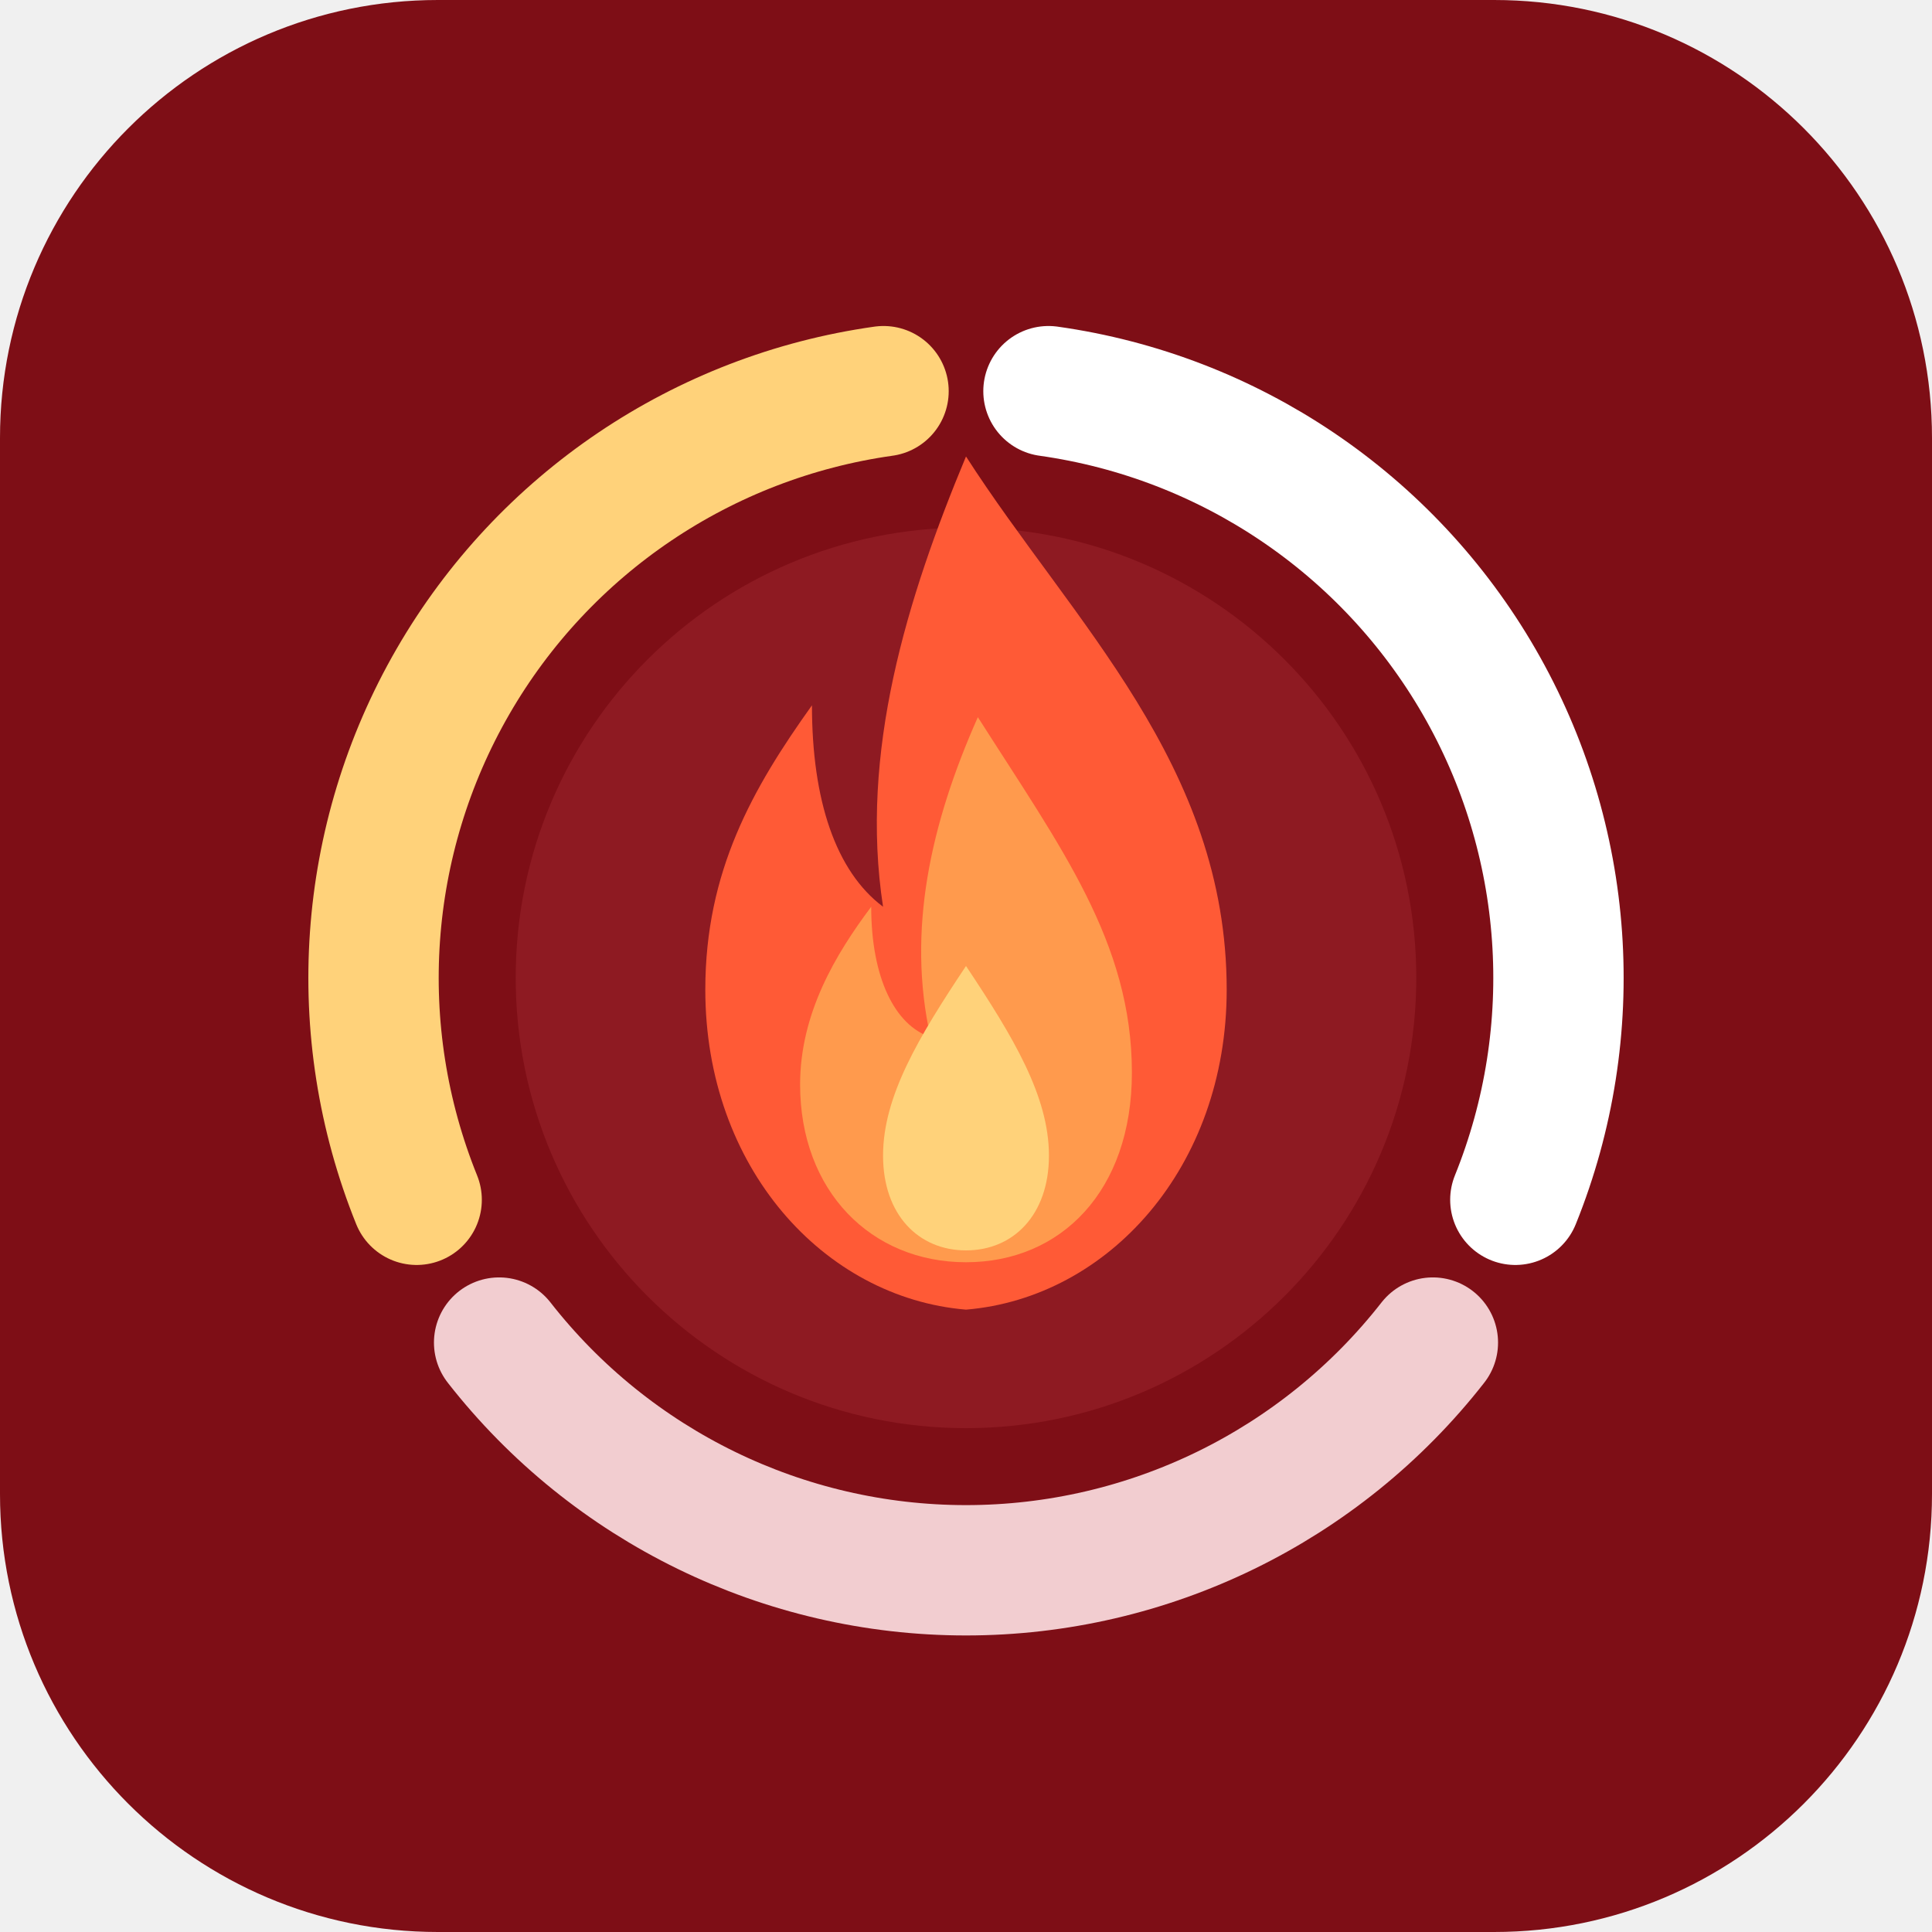
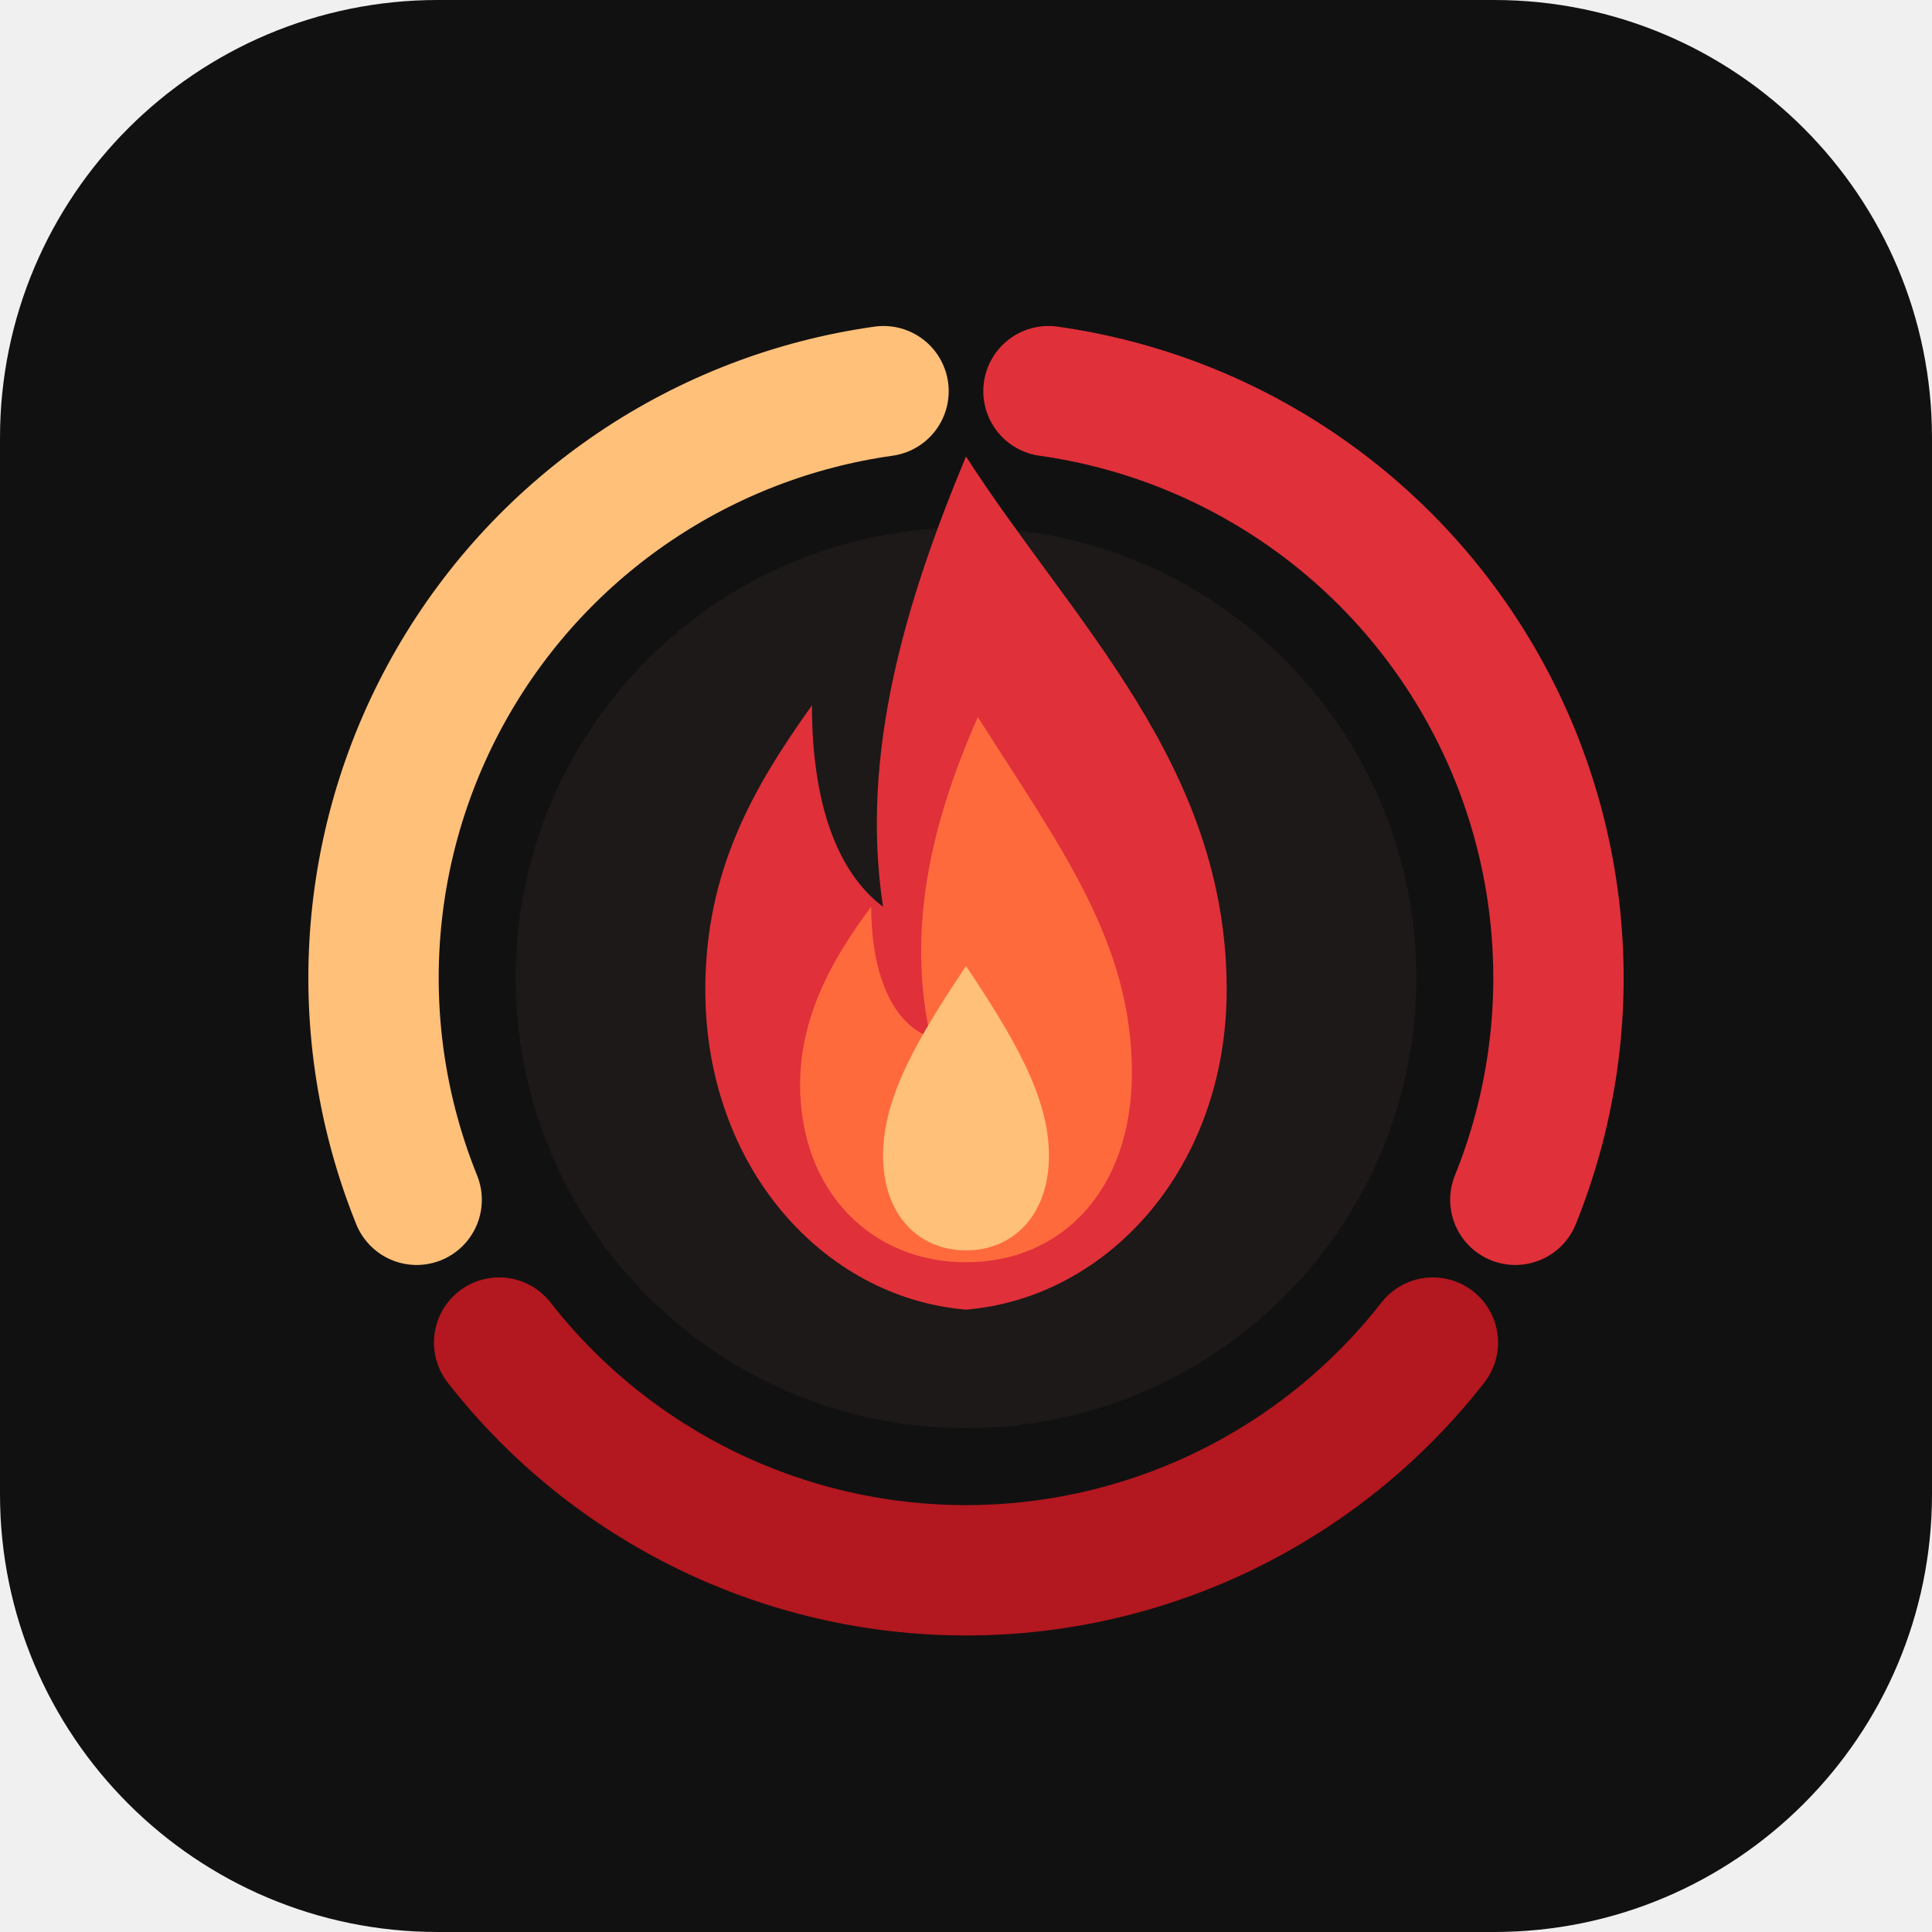
<svg xmlns="http://www.w3.org/2000/svg" viewBox="0 0 150 150">
-   <rect width="150" height="150" rx="34" fill="#7E0E16" />
+   <rect width="150" height="150" rx="34" fill="#121111" />
  <g transform="translate(6,6) scale(0.92)">
-     <circle cx="75" cy="76" r="38" fill="#8E1A22" />
-     <path d="M81.96,26.49 A50,50 0 0 1 121.36,94.73" stroke="#FFFFFF" stroke-width="11" stroke-linecap="round" fill="none" />
-     <path d="M114.40,106.78 A50,50 0 0 1 35.60,106.78" stroke="#F2CDD0" stroke-width="11" stroke-linecap="round" fill="none" />
-     <path d="M28.64,94.73 A50,50 0 0 1 68.04,26.49" stroke="#FFD27A" stroke-width="11" stroke-linecap="round" fill="none" />
+     <circle cx="75" cy="76" r="38" fill="#1C1918" />
+     <path d="M81.96,26.49 A50,50 0 0 1 121.36,94.73" stroke="#E0303A" stroke-width="11" stroke-linecap="round" fill="none" />
+     <path d="M114.40,106.78 A50,50 0 0 1 35.60,106.78" stroke="#B3171F" stroke-width="11" stroke-linecap="round" fill="none" />
+     <path d="M28.64,94.73 A50,50 0 0 1 68.04,26.49" stroke="#FFC07A" stroke-width="11" stroke-linecap="round" fill="none" />
    <g transform="translate(0,20)">
-       <path d="M75,12 C84,26 97,38 97,57 C97,72 87,83 75,84 C63,83 53,72 53,57 C53,47 57,40 62,33 C62,41 64,47 68,50 C66,37 70,24 75,12 Z" fill="#FF5A36" />
-       <path d="M76,34 C83,45 89,53 89,64 C89,74 83,80 75,80 C67,80 61,74 61,65 C61,59 64,54 67,50 C67,56 69,60 72,61 C70,52 72,43 76,34 Z" fill="#FF9A4D" />
-       <path d="M75,55 C79,61 82,66 82,71 C82,76 79,79 75,79 C71,79 68,76 68,71 C68,66 71,61 75,55 Z" fill="#FFD27A" />
+       <path d="M75,12 C84,26 97,38 97,57 C97,72 87,83 75,84 C63,83 53,72 53,57 C53,47 57,40 62,33 C62,41 64,47 68,50 C66,37 70,24 75,12 Z" fill="#E0303A" />
+       <path d="M76,34 C83,45 89,53 89,64 C89,74 83,80 75,80 C67,80 61,74 61,65 C61,59 64,54 67,50 C67,56 69,60 72,61 C70,52 72,43 76,34 Z" fill="#FF6A3D" />
+       <path d="M75,55 C79,61 82,66 82,71 C82,76 79,79 75,79 C71,79 68,76 68,71 C68,66 71,61 75,55 Z" fill="#FFC07A" />
    </g>
  </g>
</svg>
